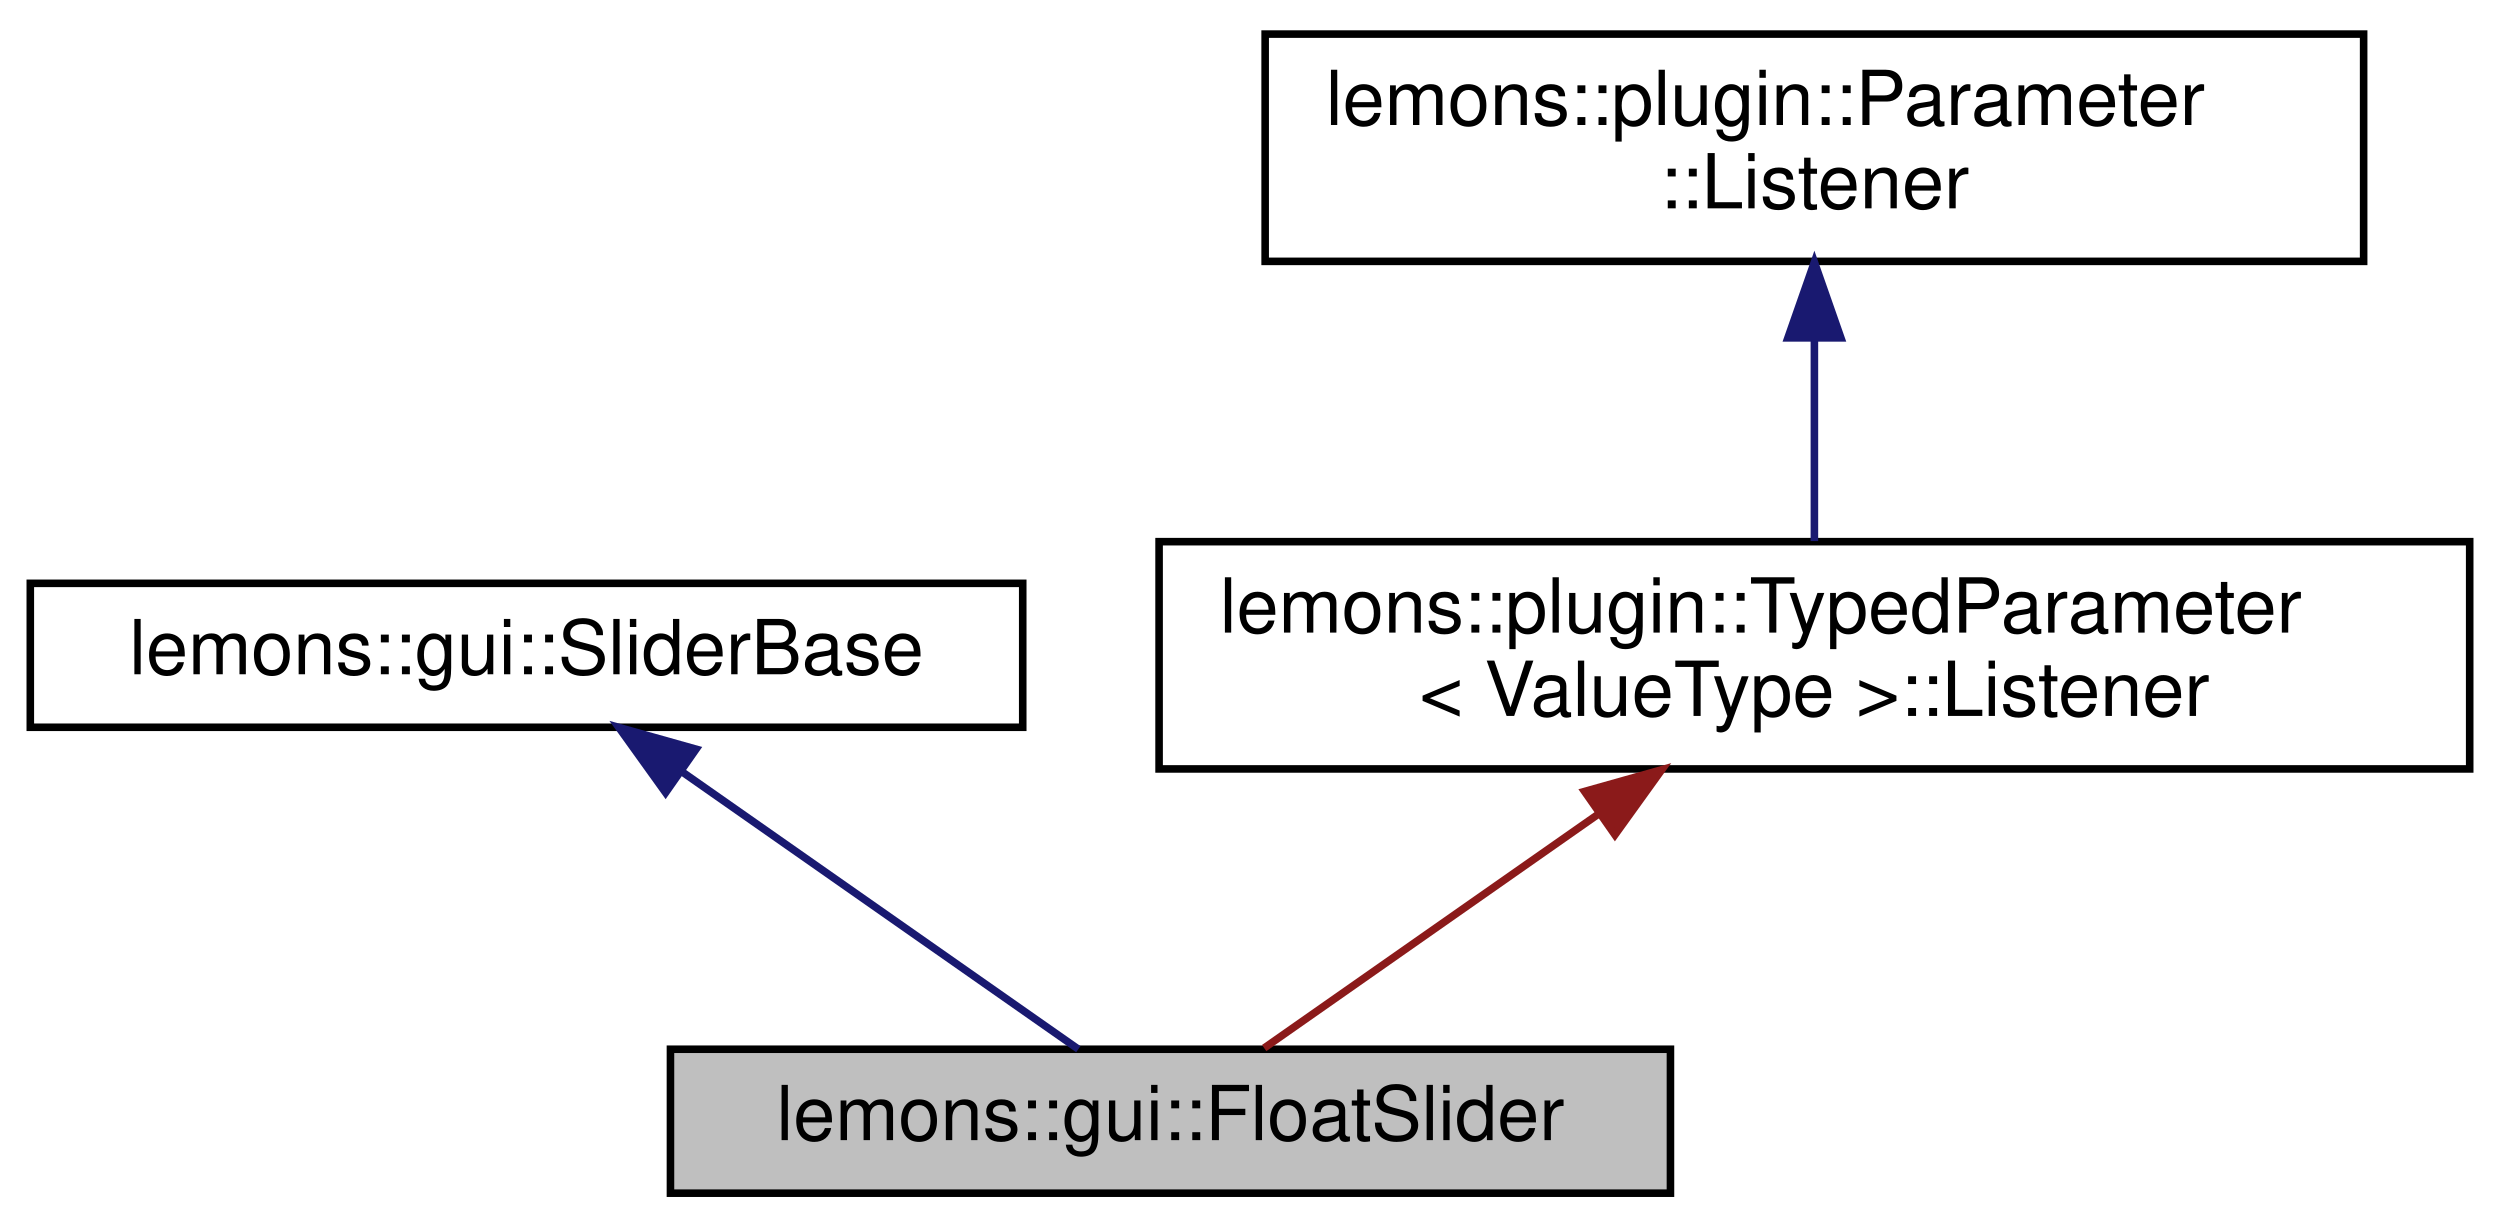
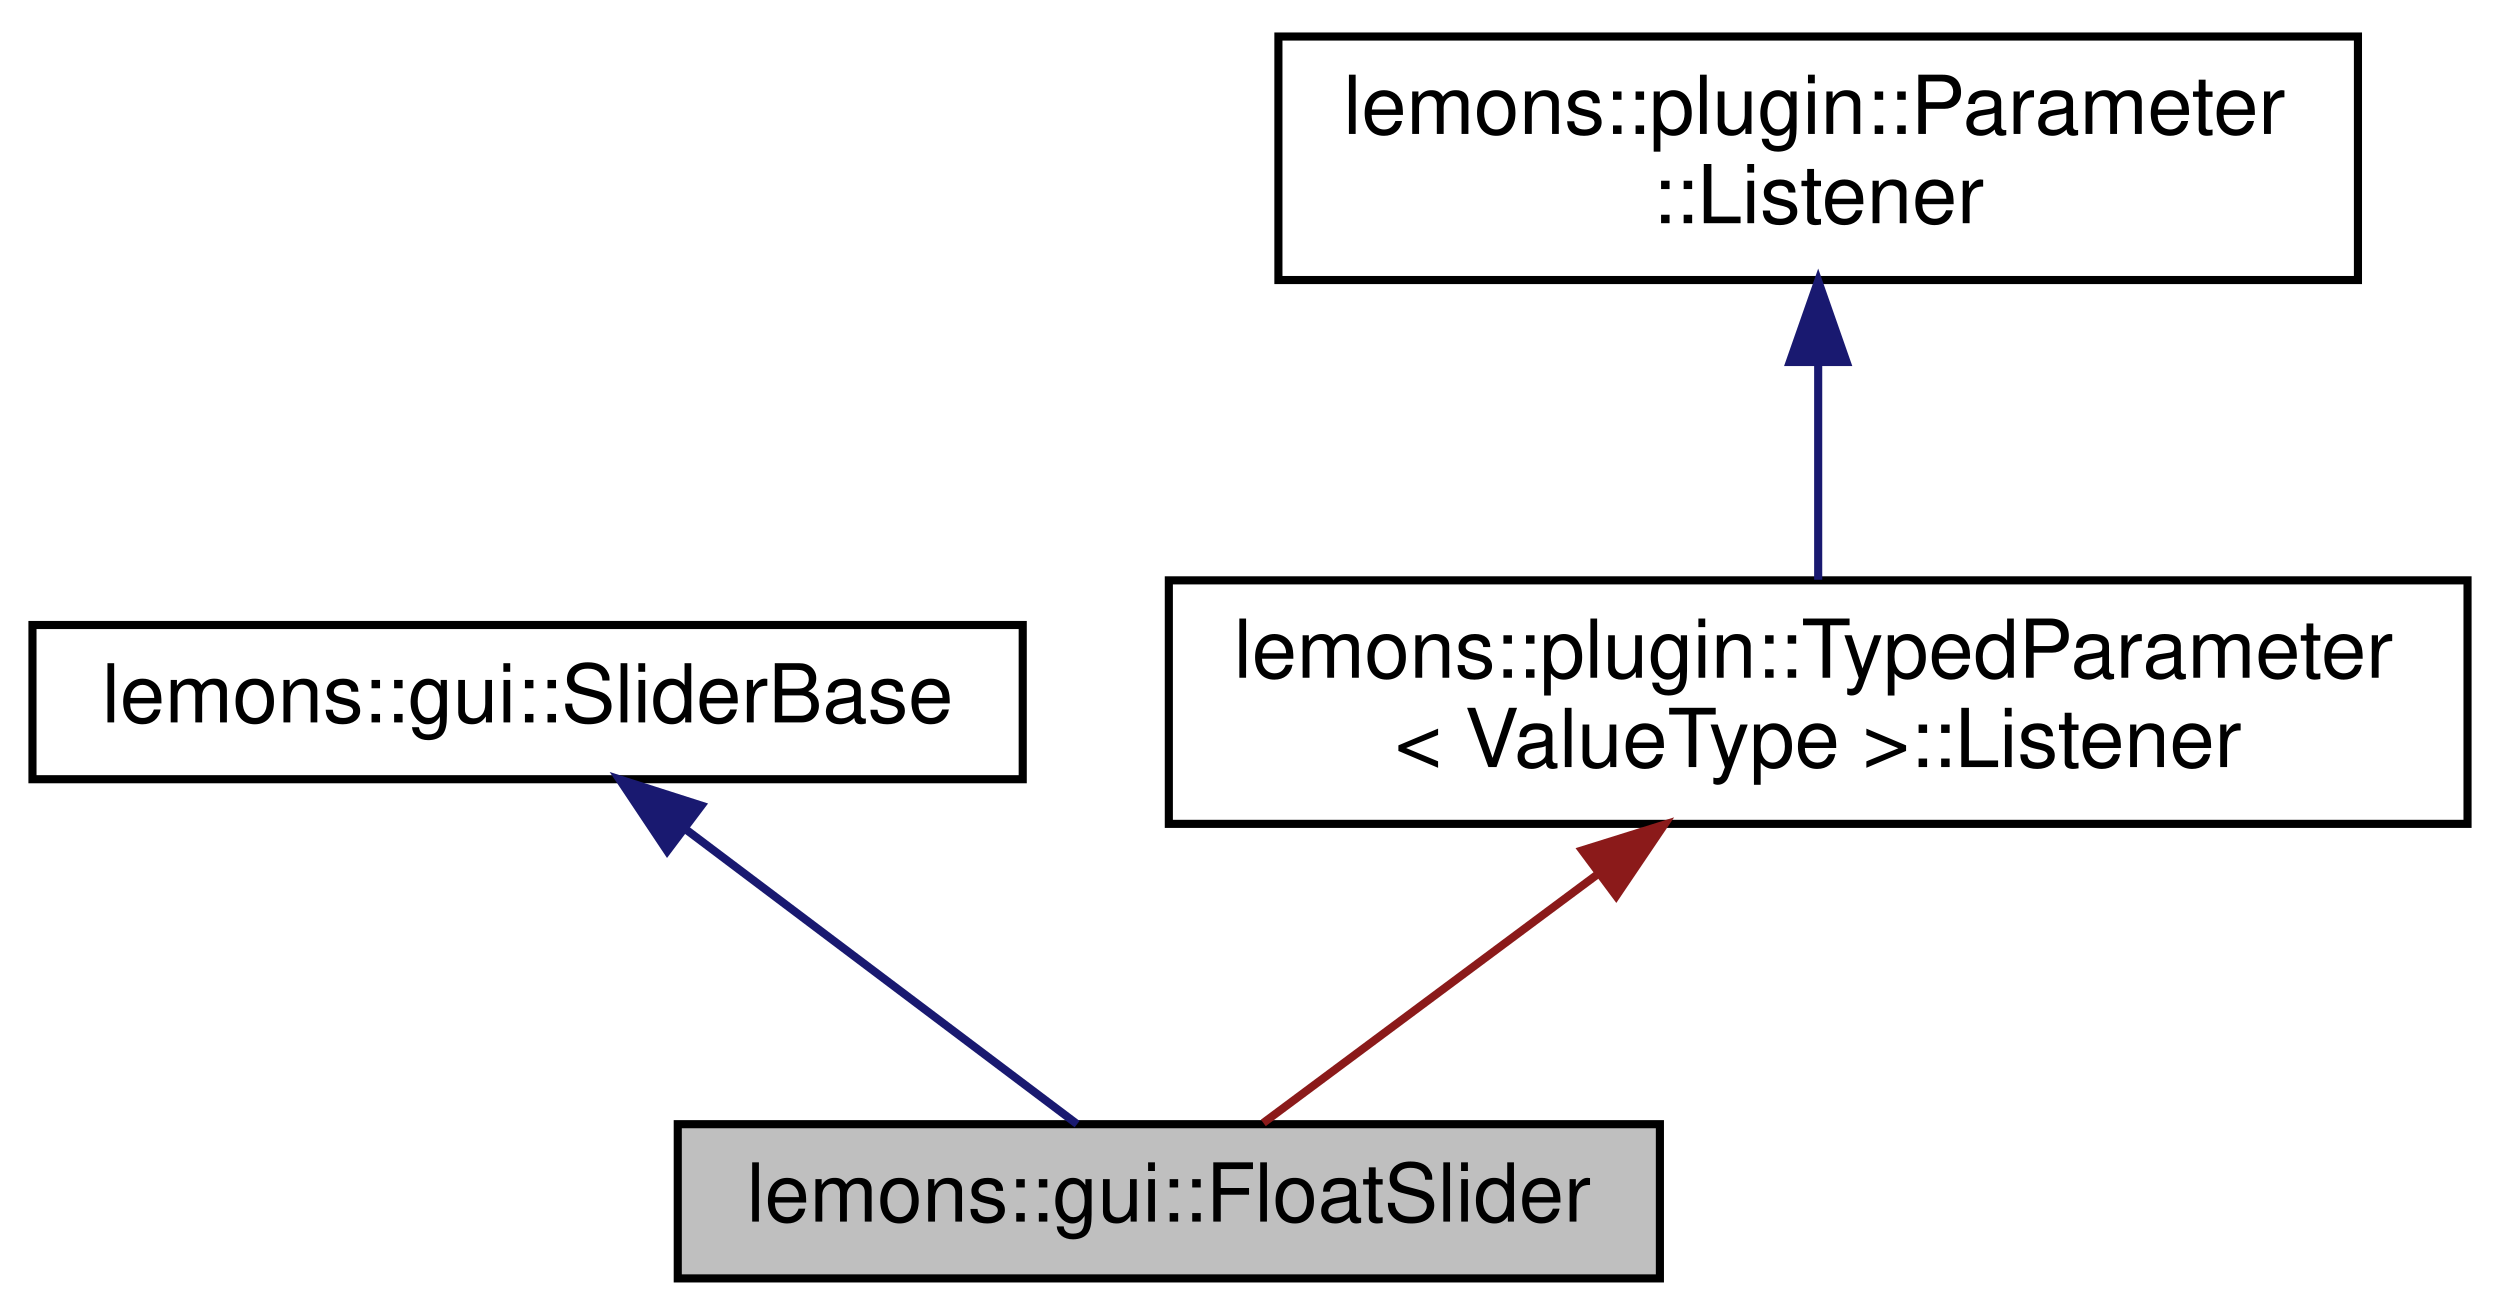
- <svg xmlns="http://www.w3.org/2000/svg" xmlns:xlink="http://www.w3.org/1999/xlink" width="330pt" height="162pt" viewBox="0.00 0.00 330.00 162.00">
+ <svg xmlns="http://www.w3.org/2000/svg" xmlns:xlink="http://www.w3.org/1999/xlink" width="308pt" height="162pt" viewBox="0.00 0.00 308.00 162.00">
  <g id="graph0" class="graph" transform="scale(1 1) rotate(0) translate(4 158)">
    <g id="node1" class="node">
      <g id="a_node1">
        <a xlink:title="Plugin slider that attaches to a float parameter.">
-           <polygon fill="#bfbfbf" stroke="black" points="84.5,-0.5 84.5,-19.5 216.5,-19.5 216.5,-0.5 84.5,-0.5" />
-           <text text-anchor="middle" x="150.5" y="-7.5" font-family="Helvetica,sans-Serif" font-size="10.00">lemons::gui::FloatSlider</text>
+           <polygon fill="#bfbfbf" stroke="black" points="79.5,-0.5 79.5,-19.5 200.5,-19.5 200.5,-0.5 79.5,-0.5" />
+           <text text-anchor="middle" x="140" y="-7.5" font-family="Helvetica,sans-Serif" font-size="10.00">lemons::gui::FloatSlider</text>
        </a>
      </g>
    </g>
    <g id="node2" class="node">
      <g id="a_node2">
        <a xlink:href="classlemons_1_1gui_1_1SliderBase.html" target="_top" xlink:title="Base class for plugin sliders that handles some logic common to both int and float parameter sliders.">
-           <polygon fill="none" stroke="black" points="0,-62 0,-81 131,-81 131,-62 0,-62" />
-           <text text-anchor="middle" x="65.5" y="-69" font-family="Helvetica,sans-Serif" font-size="10.00">lemons::gui::SliderBase</text>
+           <polygon fill="none" stroke="black" points="0,-62 0,-81 122,-81 122,-62 0,-62" />
+           <text text-anchor="middle" x="61" y="-69" font-family="Helvetica,sans-Serif" font-size="10.00">lemons::gui::SliderBase</text>
        </a>
      </g>
    </g>
    <g id="edge1" class="edge">
-       <path fill="none" stroke="midnightblue" d="M86.05,-56.11C102.4,-44.67 124.72,-29.05 138.34,-19.51" />
-       <polygon fill="midnightblue" stroke="midnightblue" points="83.86,-53.37 77.68,-61.98 87.88,-59.11 83.86,-53.37" />
+       <path fill="none" stroke="midnightblue" d="M80.53,-55.79C95.68,-44.38 116.16,-28.96 128.7,-19.51" />
+       <polygon fill="midnightblue" stroke="midnightblue" points="78.2,-53.16 72.32,-61.98 82.41,-58.75 78.2,-53.16" />
    </g>
    <g id="node3" class="node">
      <g id="a_node3">
        <a xlink:href="structlemons_1_1plugin_1_1TypedParameter_1_1Listener.html" target="_top" xlink:title="A class that will recieve updates when aspects of a TypedParameter change.">
-           <polygon fill="none" stroke="black" points="149,-56.5 149,-86.5 322,-86.5 322,-56.5 149,-56.5" />
-           <text text-anchor="start" x="157" y="-74.5" font-family="Helvetica,sans-Serif" font-size="10.00">lemons::plugin::TypedParameter</text>
-           <text text-anchor="middle" x="235.5" y="-63.5" font-family="Helvetica,sans-Serif" font-size="10.00">&lt; ValueType &gt;::Listener</text>
+           <polygon fill="none" stroke="black" points="140,-56.5 140,-86.5 300,-86.5 300,-56.5 140,-56.5" />
+           <text text-anchor="start" x="148" y="-74.5" font-family="Helvetica,sans-Serif" font-size="10.00">lemons::plugin::TypedParameter</text>
+           <text text-anchor="middle" x="220" y="-63.5" font-family="Helvetica,sans-Serif" font-size="10.00">&lt; ValueType &gt;::Listener</text>
        </a>
      </g>
    </g>
    <g id="edge2" class="edge">
-       <path fill="none" stroke="#8b1a1a" d="M206.9,-50.48C191.93,-40 174.37,-27.71 162.87,-19.66" />
-       <polygon fill="#8b1a1a" stroke="#8b1a1a" points="205.16,-53.53 215.36,-56.4 209.17,-47.8 205.16,-53.53" />
+       <path fill="none" stroke="#8b1a1a" d="M192.69,-50.19C178.68,-39.77 162.36,-27.63 151.64,-19.66" />
+       <polygon fill="#8b1a1a" stroke="#8b1a1a" points="190.93,-53.24 201.04,-56.4 195.11,-47.62 190.93,-53.24" />
    </g>
    <g id="node4" class="node">
      <g id="a_node4">
        <a xlink:href="structlemons_1_1plugin_1_1Parameter_1_1Listener.html" target="_top" xlink:title="A Listener class that will be notified when aspects of a Parameter change.">
-           <polygon fill="none" stroke="black" points="163,-123.5 163,-153.5 308,-153.5 308,-123.5 163,-123.5" />
-           <text text-anchor="start" x="171" y="-141.5" font-family="Helvetica,sans-Serif" font-size="10.00">lemons::plugin::Parameter</text>
-           <text text-anchor="middle" x="235.5" y="-130.5" font-family="Helvetica,sans-Serif" font-size="10.00">::Listener</text>
+           <polygon fill="none" stroke="black" points="153.5,-123.5 153.5,-153.5 286.5,-153.5 286.5,-123.5 153.5,-123.5" />
+           <text text-anchor="start" x="161.5" y="-141.5" font-family="Helvetica,sans-Serif" font-size="10.00">lemons::plugin::Parameter</text>
+           <text text-anchor="middle" x="220" y="-130.5" font-family="Helvetica,sans-Serif" font-size="10.00">::Listener</text>
        </a>
      </g>
    </g>
    <g id="edge3" class="edge">
-       <path fill="none" stroke="midnightblue" d="M235.5,-113.11C235.5,-104.15 235.5,-94.32 235.5,-86.58" />
-       <polygon fill="midnightblue" stroke="midnightblue" points="232,-113.4 235.5,-123.4 239,-113.4 232,-113.4" />
+       <path fill="none" stroke="midnightblue" d="M220,-113.11C220,-104.15 220,-94.32 220,-86.58" />
+       <polygon fill="midnightblue" stroke="midnightblue" points="216.5,-113.4 220,-123.4 223.5,-113.4 216.5,-113.4" />
    </g>
  </g>
</svg>
